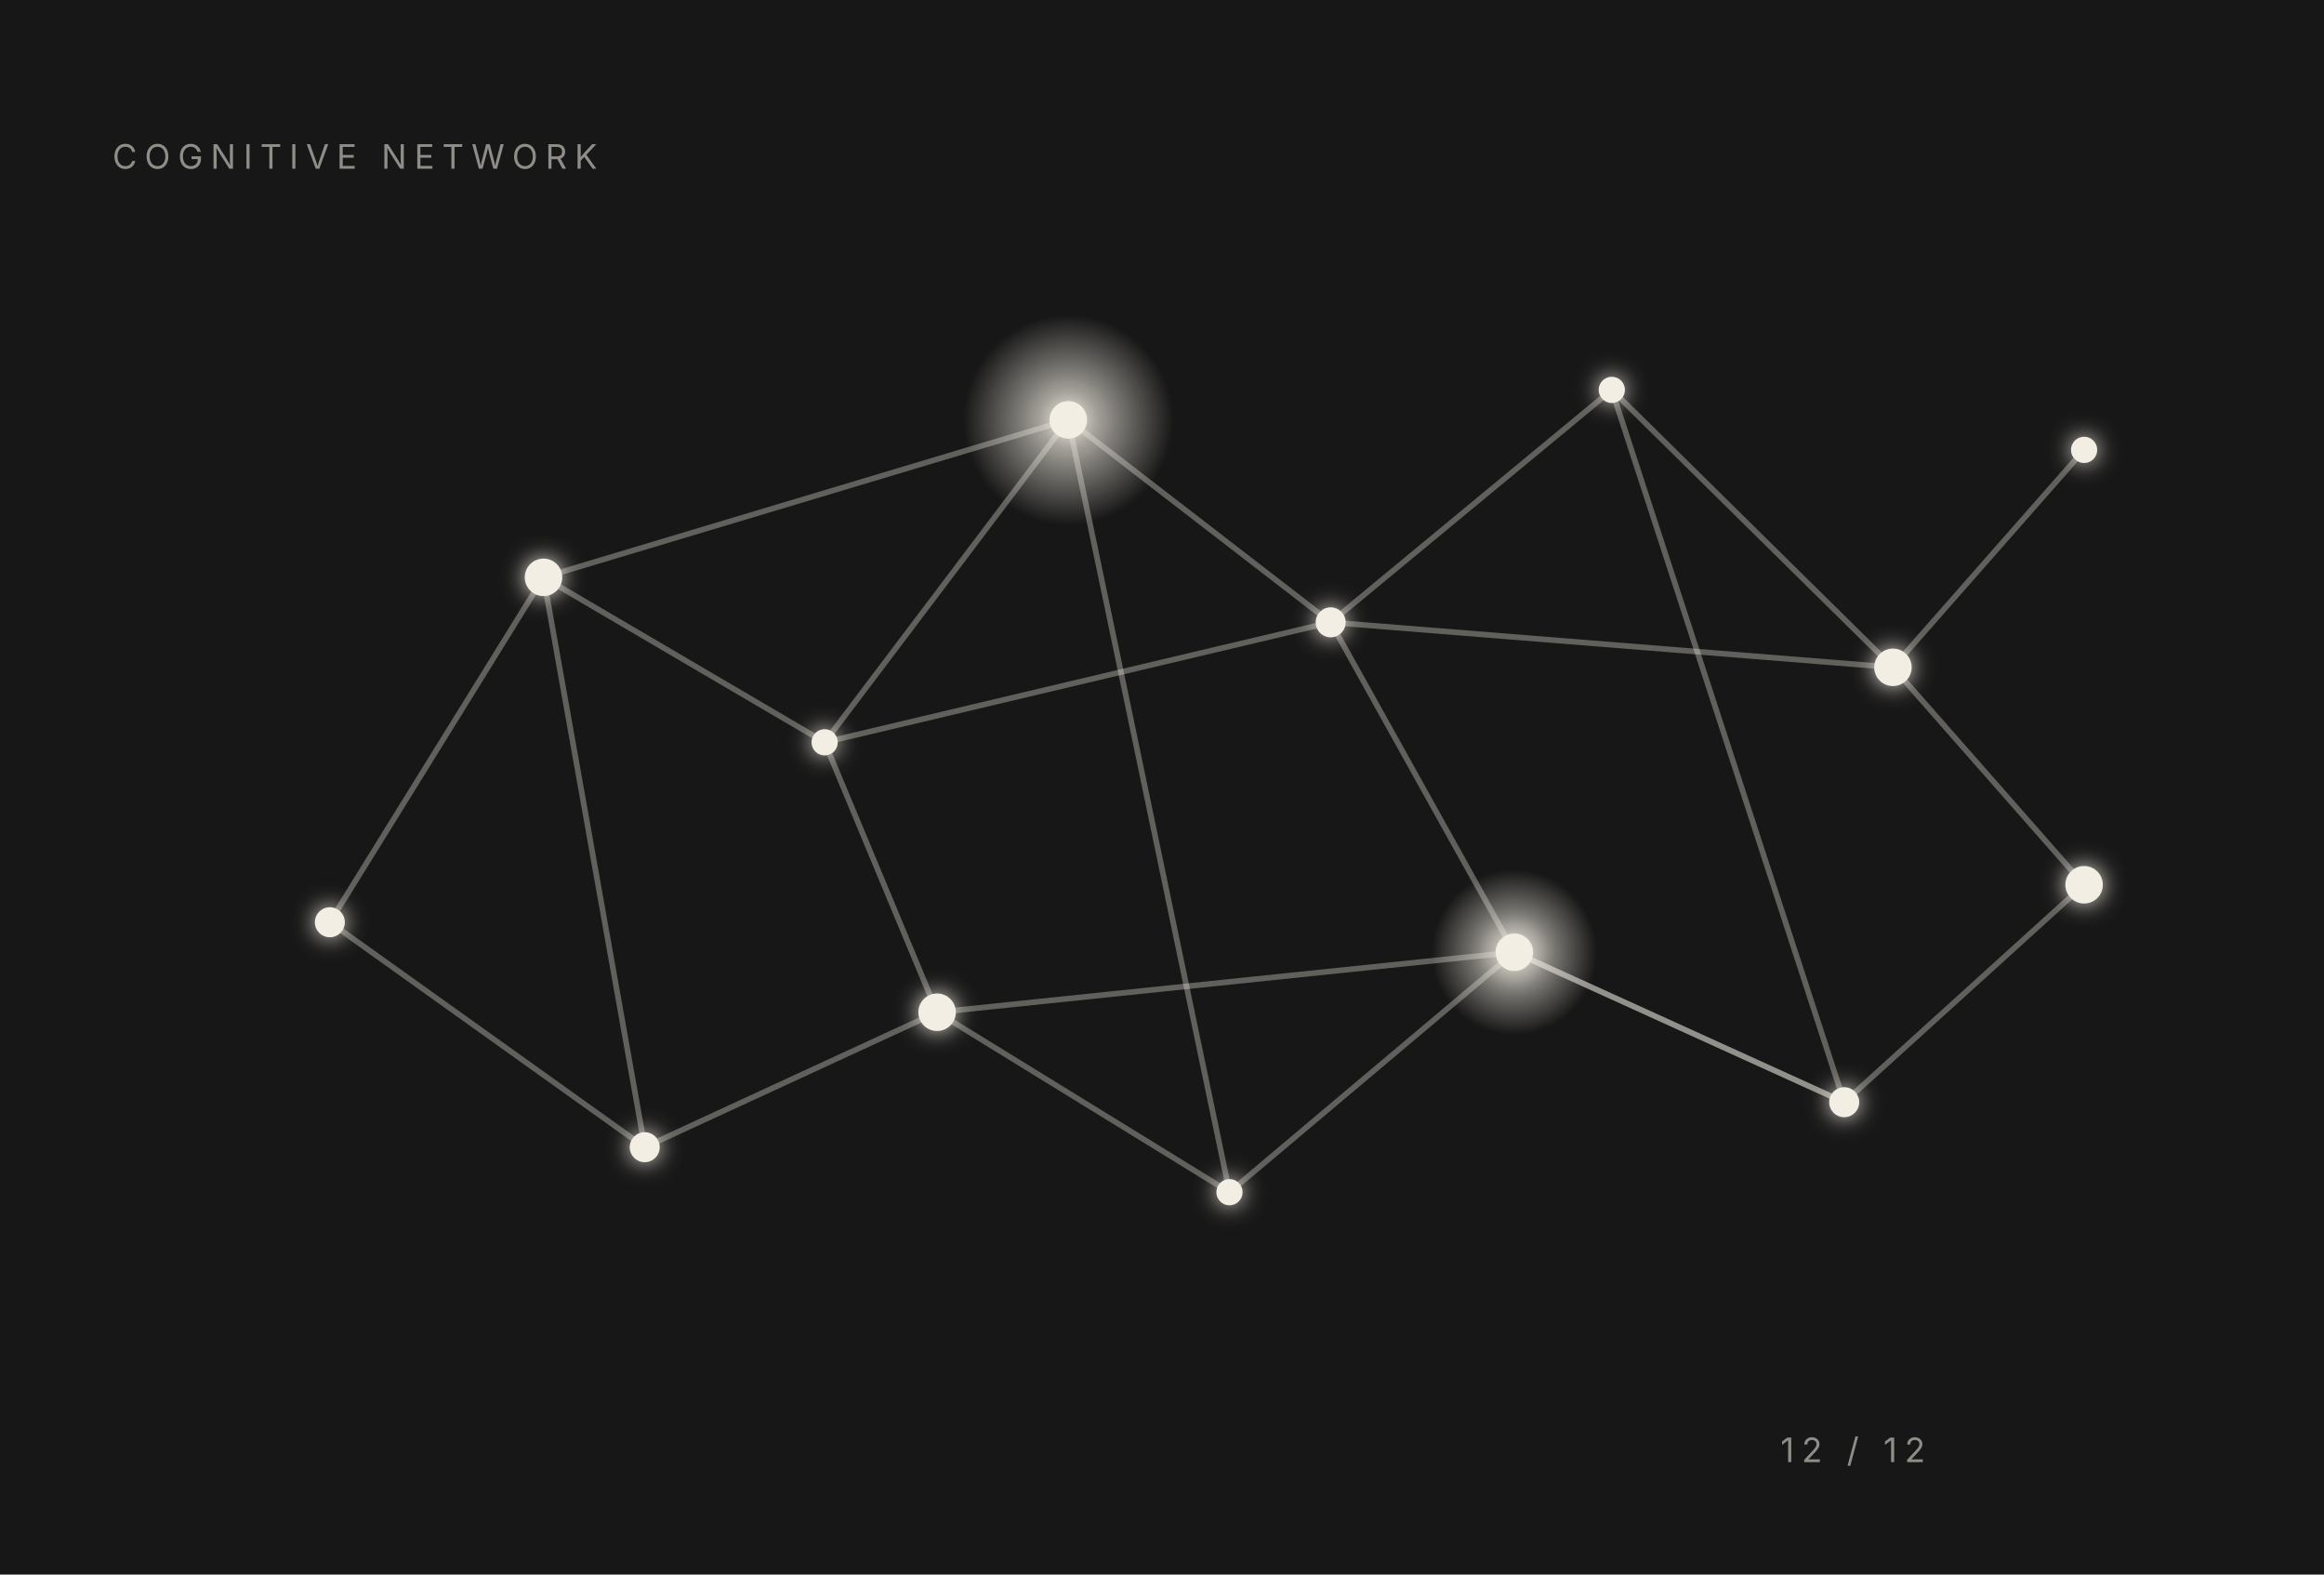
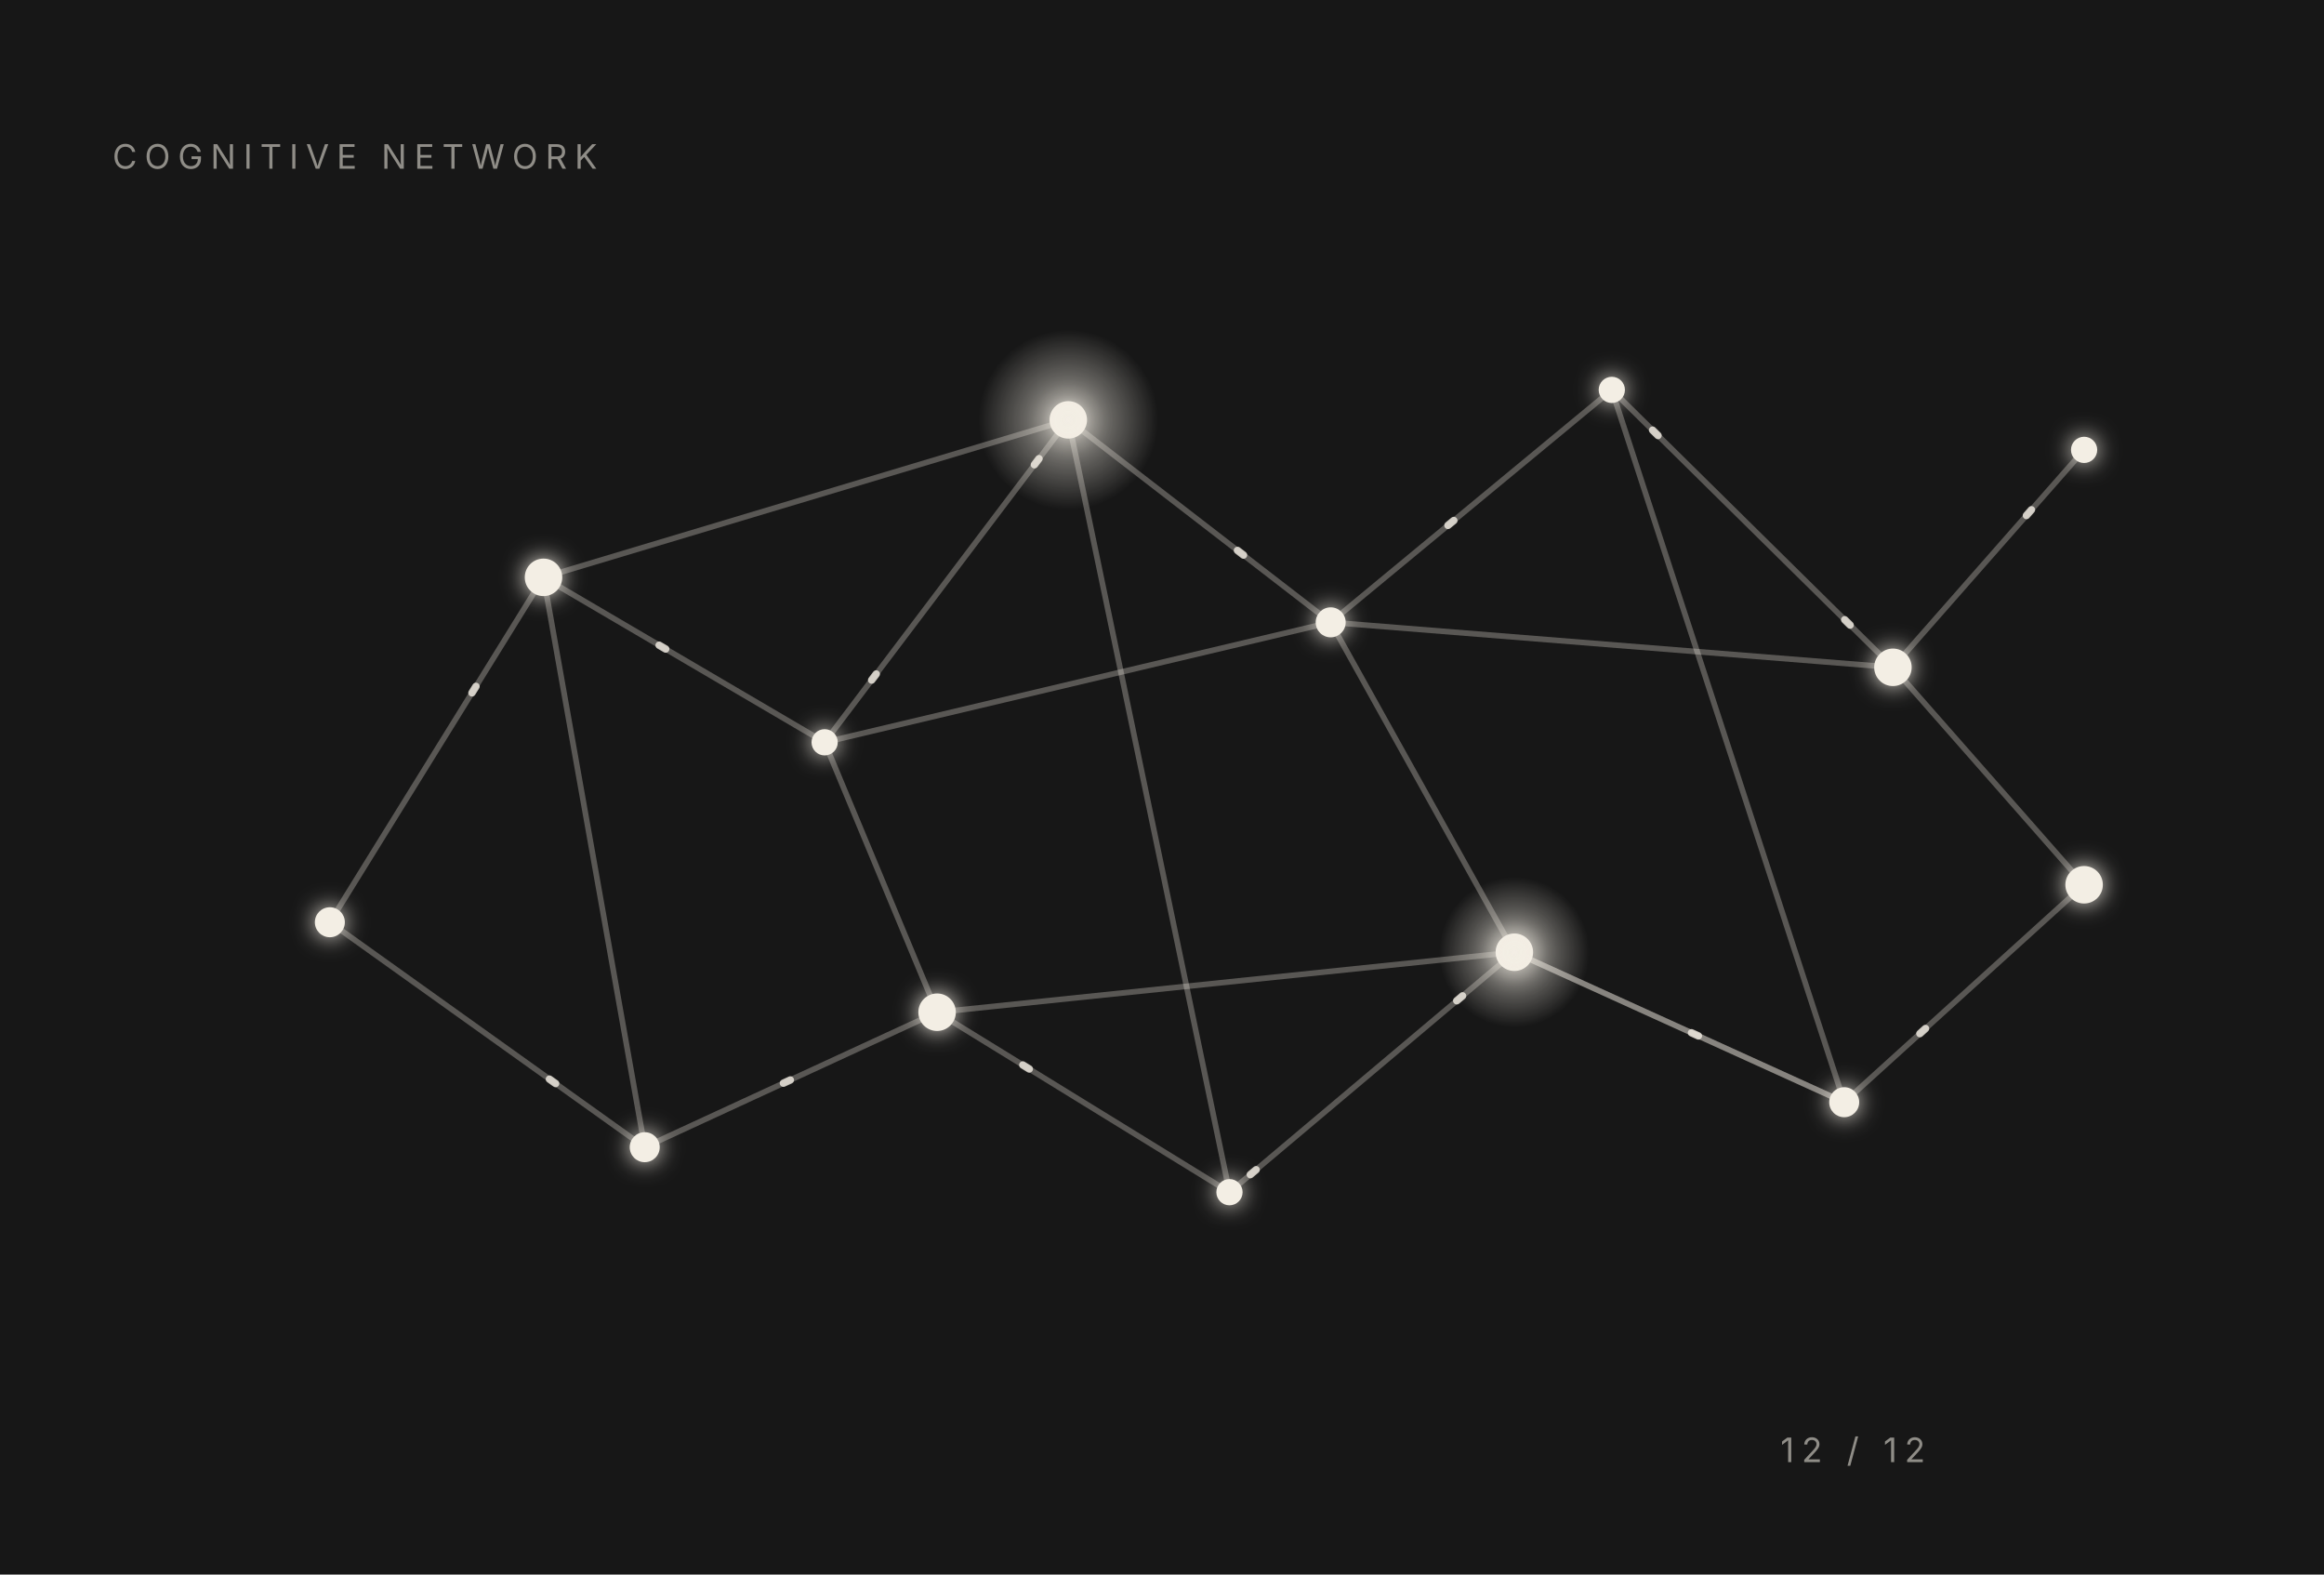
<svg xmlns="http://www.w3.org/2000/svg" viewBox="0 0 620 420" role="img" aria-label="Réseau numérique de connexions cognitives">
  <defs>
    <filter id="glow">
      <feGaussianBlur stdDeviation="3" result="b" />
      <feMerge>
        <feMergeNode in="b" />
        <feMergeNode in="SourceGraphic" />
      </feMerge>
    </filter>
    <radialGradient id="g">
      <stop offset="0" stop-color="#f3eee4" />
      <stop offset=".35" stop-color="#f3eee4" stop-opacity=".8" />
      <stop offset="1" stop-color="#f3eee4" stop-opacity="0" />
    </radialGradient>
  </defs>
+   <style>
+   .links{fill:none;stroke:#f3eee4;stroke-opacity:.3;stroke-width:1.5}
+   .pulse{fill:none;stroke:#f3eee4;stroke-opacity:.8;stroke-width:2;stroke-dasharray:2 70;stroke-linecap:round;animation:flow 4s linear infinite}
+   .node{fill:#f3eee4;filter:url(#glow);animation:nodePulse 3s ease-in-out infinite}
+   .node:nth-child(2n){animation-delay:.45s}.node:nth-child(3n){animation-delay:.9s}.node:nth-child(4n){animation-delay:1.35s}
+   @keyframes flow{to{stroke-dashoffset:-72}}
+   @keyframes nodePulse{0%,100%{opacity:.65;transform:scale(1)}50%{opacity:1;transform:scale(1.35)}}
+   .wave{fill:none;stroke:#f3eee4;stroke-width:1;opacity:0;animation:wave 3.2s ease-out infinite}
+   @keyframes wave{0%{opacity:.55;stroke-width:1}100%{opacity:0;stroke-width:8}}
+ </style>
  <rect width="620" height="420" fill="#171717" />
-   <g fill="none" stroke="#f3eee4" stroke-opacity=".34" stroke-width="1.5">
+   <g class="links">
    <path d="M88 246L145 154L220 198L285 112L355 166L430 104L505 178L556 120" />
    <path d="M88 246L172 306L250 270L328 318L404 254L492 294L556 236" />
    <path d="M145 154L172 306M220 198L250 270M285 112L328 318M355 166L404 254M430 104L492 294M505 178L556 236" />
    <path d="M145 154L285 112M220 198L355 166M355 166L505 178M250 270L404 254M404 254L492 294" />
  </g>
-   <g fill="#f3eee4" filter="url(#glow)">
+   <g class="pulse">
+     <path d="M88 246L145 154L220 198L285 112L355 166L430 104L505 178L556 120" />
+     <path d="M88 246L172 306L250 270L328 318L404 254L492 294L556 236" />
+   </g>
+   <g class="node">
    <circle cx="88" cy="246" r="4" />
    <circle cx="145" cy="154" r="5" />
    <circle cx="220" cy="198" r="3.5" />
    <circle cx="285" cy="112" r="5" />
    <circle cx="355" cy="166" r="4" />
    <circle cx="430" cy="104" r="3.5" />
    <circle cx="505" cy="178" r="5" />
    <circle cx="556" cy="120" r="3.5" />
    <circle cx="172" cy="306" r="4" />
    <circle cx="250" cy="270" r="5" />
    <circle cx="328" cy="318" r="3.5" />
    <circle cx="404" cy="254" r="5" />
    <circle cx="492" cy="294" r="4" />
    <circle cx="556" cy="236" r="5" />
  </g>
-   <g fill="url(#g)" opacity=".7">
-     <circle cx="285" cy="112" r="28">
-       <animate attributeName="r" values="18;34;18" dur="3s" repeatCount="indefinite" />
+   <g fill="none" stroke="#f3eee4">
+     <circle class="wave" cx="285" cy="112" r="12" />
+     <circle class="wave" cx="404" cy="254" r="10" style="animation-delay:.8s" />
+     <circle class="wave" cx="145" cy="154" r="9" style="animation-delay:1.6s" />
+   </g>
+   <g fill="url(#g)" opacity=".55">
+     <circle cx="285" cy="112" r="24">
+       <animate attributeName="r" values="16;34;16" dur="3s" repeatCount="indefinite" />
      <animate attributeName="opacity" values=".2;.8;.2" dur="3s" repeatCount="indefinite" />
    </circle>
-     <circle cx="404" cy="254" r="22">
-       <animate attributeName="r" values="14;30;14" dur="2.6s" begin=".7s" repeatCount="indefinite" />
+     <circle cx="404" cy="254" r="20">
+       <animate attributeName="r" values="12;30;12" dur="2.6s" begin=".7s" repeatCount="indefinite" />
      <animate attributeName="opacity" values=".2;.7;.2" dur="2.6s" begin=".7s" repeatCount="indefinite" />
    </circle>
  </g>
  <g fill="#f3eee4" font-family="Inter,Arial,sans-serif" font-size="9" letter-spacing="2" opacity=".55">
    <text x="30" y="45">COGNITIVE NETWORK</text>
    <text x="475" y="390">12 / 12</text>
  </g>
</svg>
